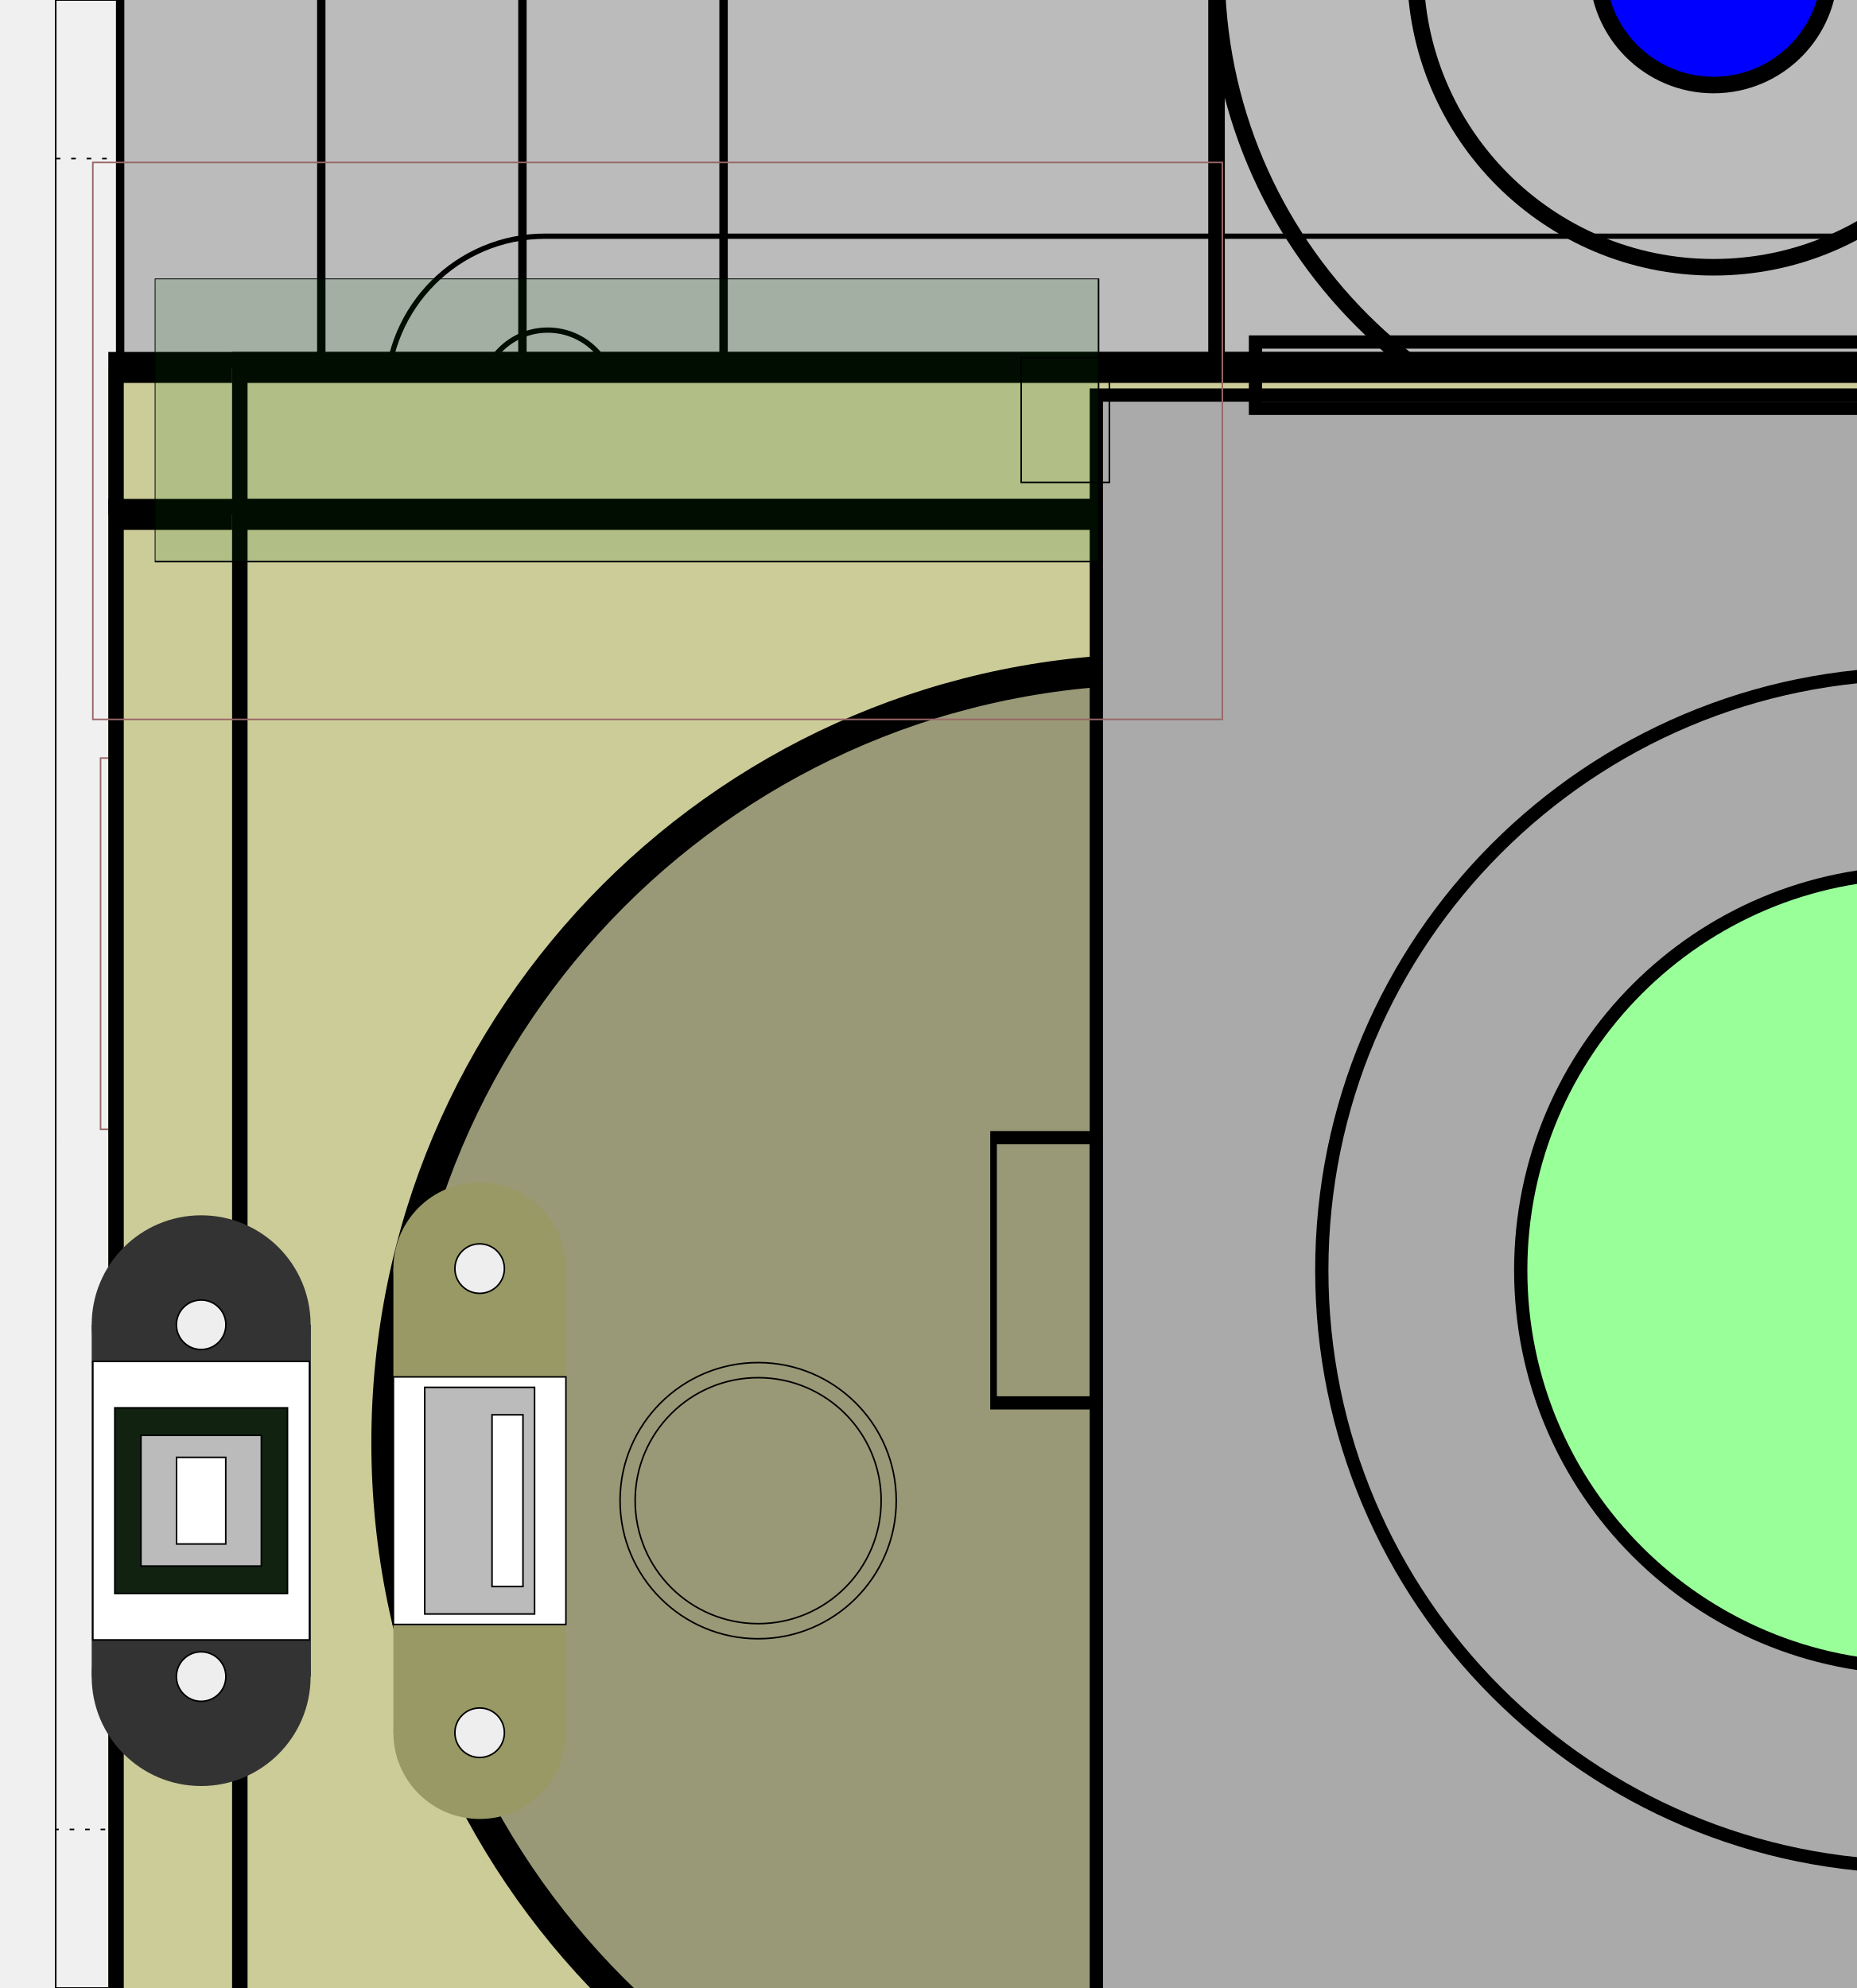
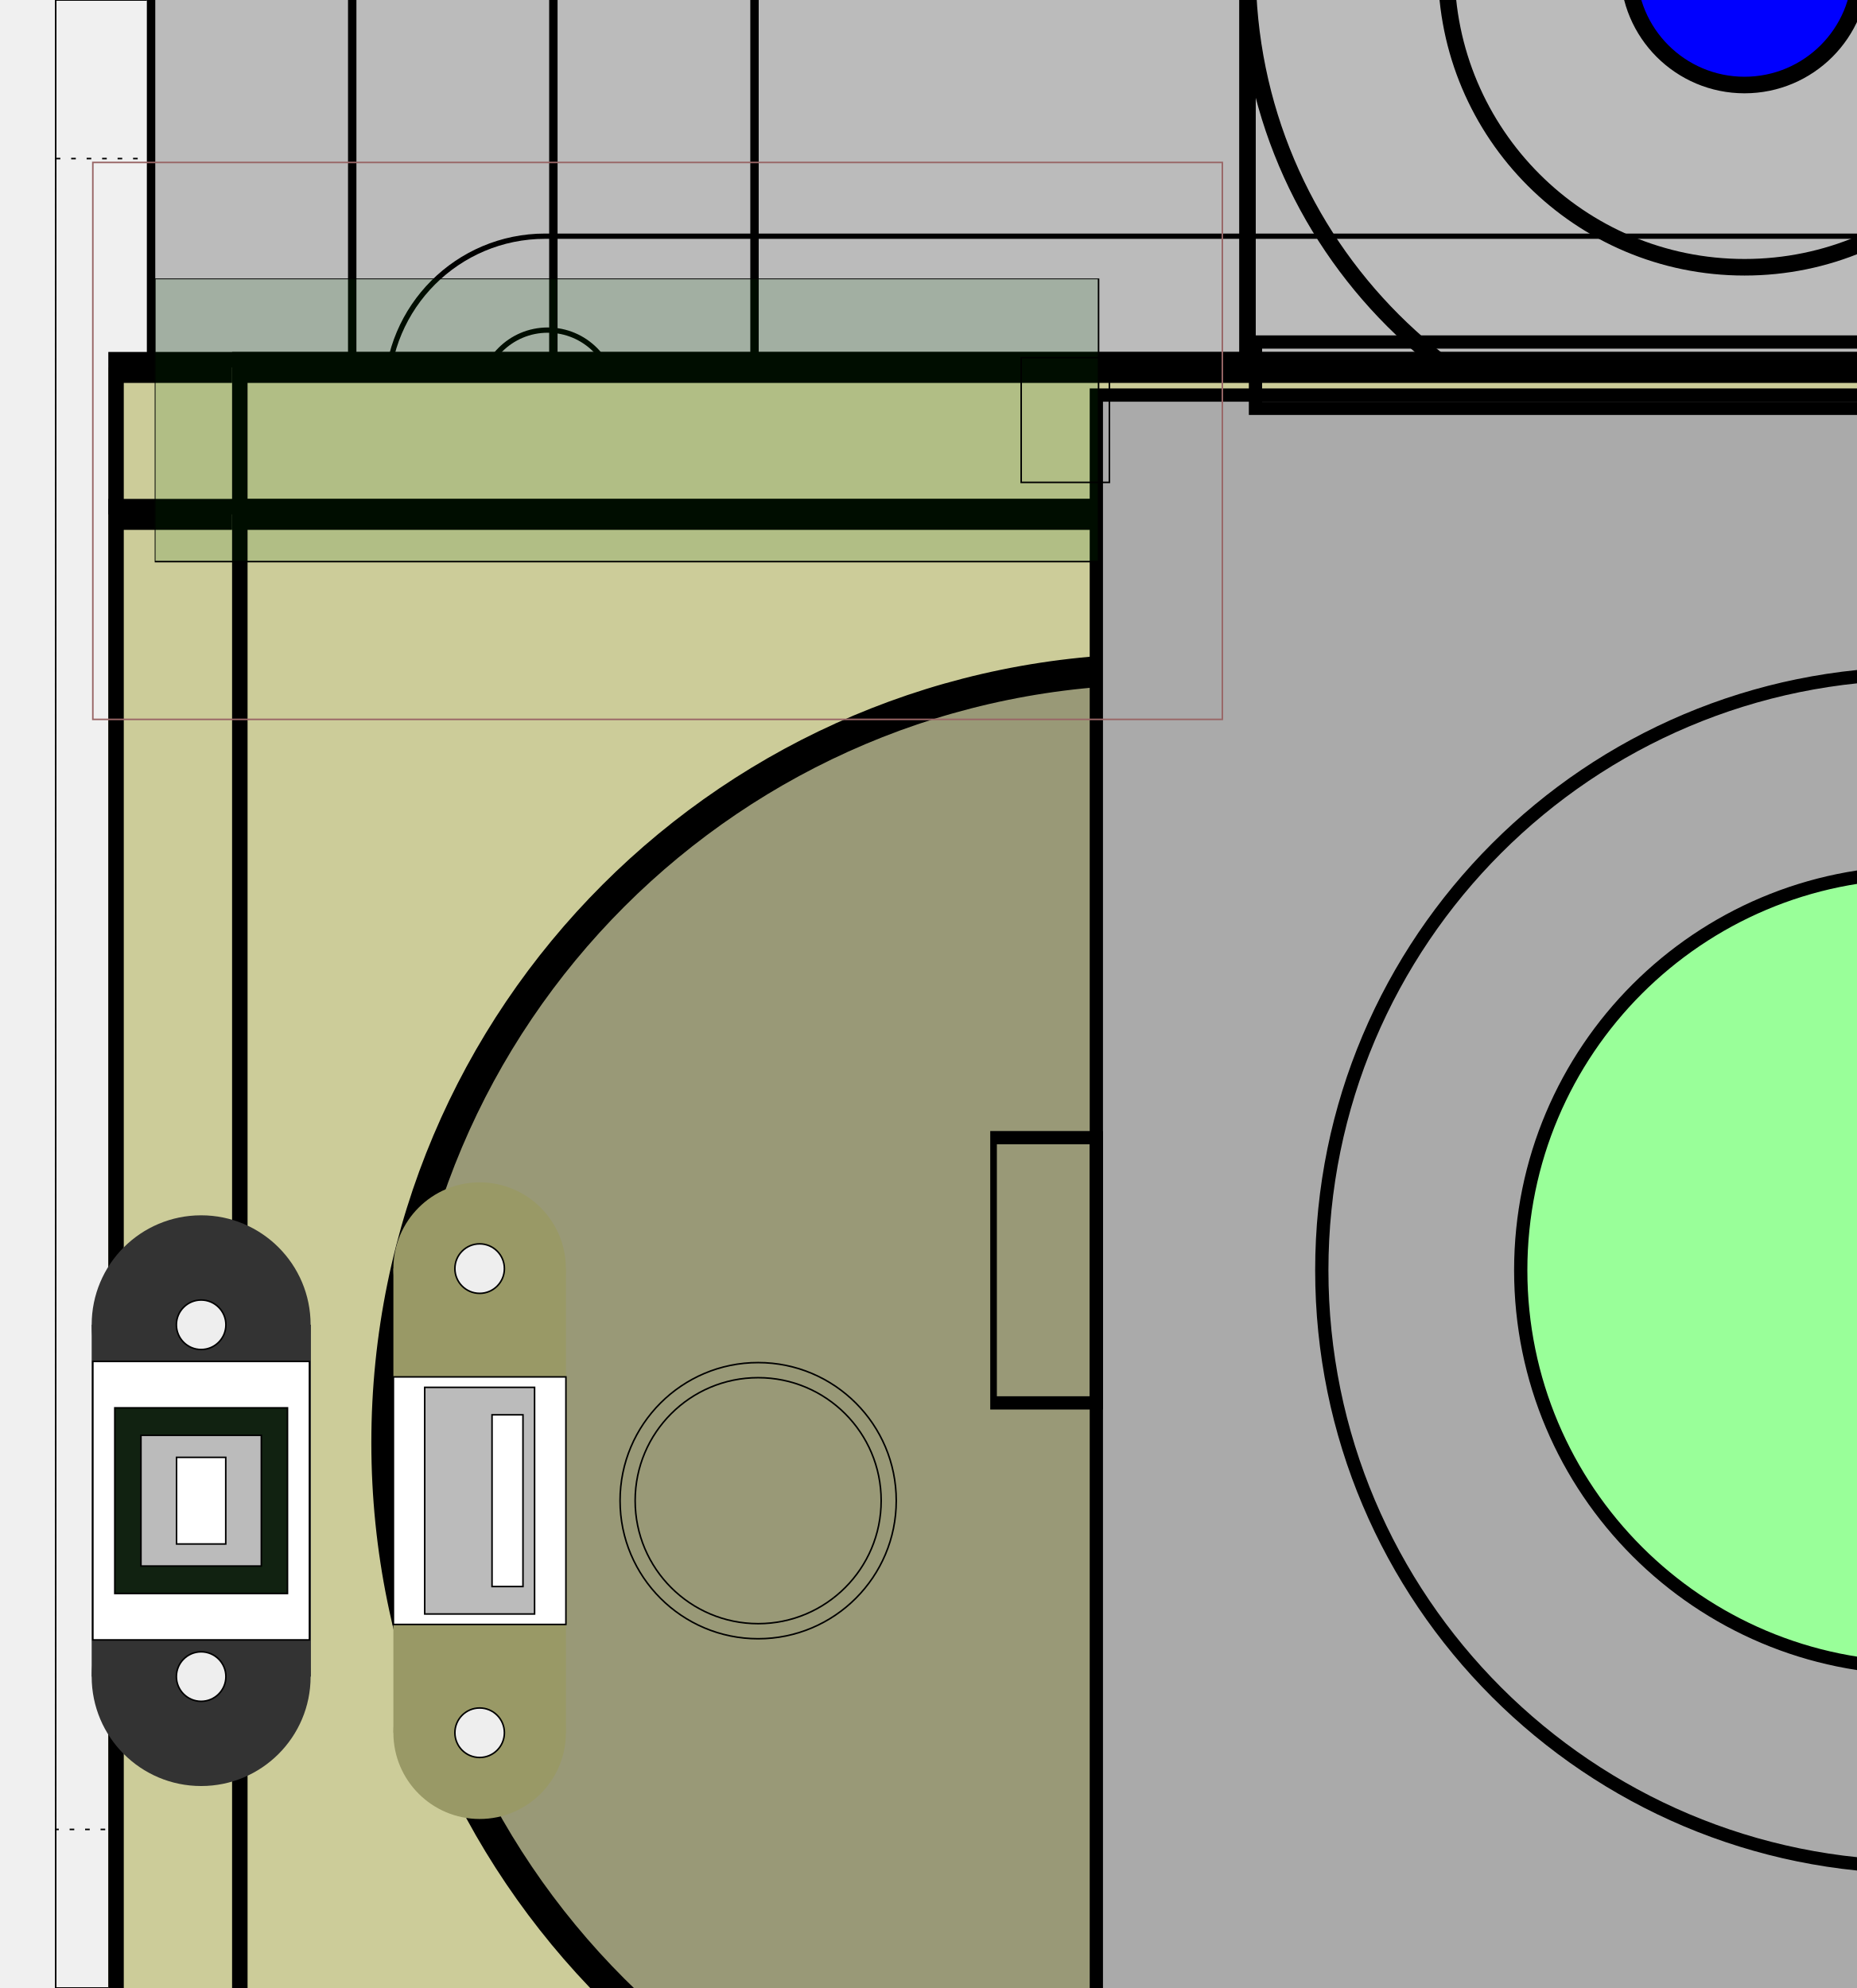
<svg xmlns="http://www.w3.org/2000/svg" viewBox="-75 0 120 128.5" overflow="visible">
  <style>
        rect, circle {
            fill: none;
            stroke: black;
            stroke-width: 0.1;
        }
        g.hide rect {
            visibility: hidden;
        }
        g.hide rect.keep {
            visibility: visible;
        }
    </style>
  <g class="xhide">
    <defs>
      <symbol id="Thoniconn-vertical" width="9" height="12" viewBox="-4.5 -6 9 12">
        <rect x="-4.5" y="-6" width="9" height="10.5" style="fill: #BBB" />
        <rect x="-4" y="-3" width="8" height="6" />
        <rect x="-0.4" y="4.5" width="0.8" height="1.5" />
        <circle r="3" />
        <circle r="1.8" />
        <circle r="0.7" style="fill:blue" />
      </symbol>
      <symbol id="Thoniconn-vertical-ud" width="9" height="12" viewBox="-4.5 -6 9 12">
        <rect x="-4.5" y="-4.5" width="9" height="10.5" style="fill: #BBB" />
        <rect x="-4" y="-3" width="8" height="6" />
        <rect x="-0.4" y="-6.0" width="0.8" height="1.5" />
        <circle r="3" />
        <circle r="1.8" />
      </symbol>
      <symbol id="Thoniconn-horizontal" height="9" width="12" viewBox="-6 -4.5 12 9">
        <rect y="-4.5" x="-6" height="9" width="10.5" style="fill: #BBB" />
        <rect y="-4" x="-3" height="8" width="6" />
        <rect y="-0.4" x="4.5" height="0.8" width="1.5" />
        <circle r="3" />
        <circle r="1.8" />
      </symbol>
      <symbol id="RGBled" height="7.8" width="7.8" viewBox="-3.9 -3.9 7.8 7.8">
        <rect x="-3.9" y="-3.9" width="7.8" height="7.8" style="fill: #DCC" />
        <circle r="2.7" style="fill:#CE6" />
      </symbol>
      <symbol id="SongHuei" height="12.5" width="10.6" viewBox="-5.3 -5.5 10.6 12.5">
        <rect x="-4.85" y="-5.5" height="12.5" width="9.7" style="fill: #BBB" />
        <rect x="-5.3" y="-1.1" height="2.2" width="0.55" />
        <rect x="4.75" y="-1.1" height="2.2" width="0.55" />
        <circle r="3.2" />
        <circle r="3.0" />
        <circle r="0.7" style="fill:yellow" />
      </symbol>
      <symbol id="oled091" height="21.844" width="33.02" viewBox="0 0 21.844 33.02">
        <rect x="0" y="0" height="21.844" width="33.02" />
        <circle cx="2.54" cy="2.54" r="1.27" />
        <circle cx="30.48" cy="2.54" r="1.27" />
        <circle cx="2.54" cy="19.304" r="1.27" />
        <circle cx="30.48" cy="19.304" r="1.27" />
        <rect x="2.54" y="5.207" width="29.972" height="11.43" style="fill:#444" />
      </symbol>
      <symbol id="oled13" height="35.18" width="35.19" viewBox="0 0 35.19 35.18">
        <rect x="0" y="0" height="35.18" width="35.19" rx="3" />
        <circle cx="3.05" cy="3.05" r="1.27" />
        <circle cx="32.14" cy="3.05" r="1.27" />
        <circle cx="3.05" cy="32.512" r="1.27" />
        <circle cx="32.14" cy="32.512" r="1.27" />
        <rect x="0" y="6.32" width="35.19" height="19" style="fill:#444" />
      </symbol>
      <symbol id="CKtact" height="12" width="12" viewBox="-6 -6 12 12">
        <circle r="6" style="fill:#CC9" />
        <circle r="4.5" />
      </symbol>
      <symbol id="SMDtact" height="6" width="6" viewBox="-3 -3 6 6">
        <rect x="-3" y="-3" width="6" height="6" style="fill:#CC9" />
        <circle r="2.5" style="fill:#997" />
      </symbol>
      <symbol id="Deltron" height="17.9" width="17.9" viewBox="-8.93 -8.93 17.9 17.9">
        <circle r="7.95" />
        <circle r="8.925" />
      </symbol>
      <symbol id="SparkfunRGBencoder" width="14" height="14.5" viewBox="-7 -7 14 14.5">
        <rect x="-6.2" y="-6.6" width="12.4" height="13.2" style="fill:#AAA" />
        <rect x="-7" y="-1" width="0.8" height="2" />
        <rect x="6.2" y="-1" width="0.8" height="2" />
        <rect x="-5" y="-7" width="10" height="0.5" />
        <rect x="-3.5" y="6.5" width="7" height="1" />
        <circle r="4.5" />
        <circle r="3" style="fill:#9F9" />
      </symbol>
      <symbol id="Teensy4.1vertical" width="18.3" height="61.7" viewbox="0 0 18.3 61.7">
        <rect x="0" y="0.7" width="18.3" height="61" style="fill:#0602" />
        <rect x="5.12" y="0" width="8.06" height="5.7" />
      </symbol>
      <symbol id="Teensy4.1horizontal" width="61.7" height="18.3" viewbox="0 0 61.7 18.3">
        <rect x="0" y="0" width="61" height="18.3" style="fill:#0602" />
        <rect x="56" y="5.12" width="5.7 " height="8.06" />
      </symbol>
    </defs>
    <rect class="keep" x="-71.4" y="0" width="121.6" height="128.5" />
    <circle r="1.6" cx="-58.78" cy="3" />
    <circle r="1.6" cx="-58.78" cy="125.5" />
    <circle r="1.6" cx="43.36" cy="3" />
    <circle r="1.6" cx="43.36" cy="125.5" />
    <rect class="keep" x="-71.4" y="10.25" width="121.6" height="108" stroke-dasharray="0.3 0.7" stroke="#666" />
    <g id="pcb-area" transform="translate(0, 10.25)">
      <g transform="translate(8, -76)">
        <use href="#RGBled" x="5" y="76" />
        <use href="#RGBled" x="26" y="76" />
        <rect x="2.22" y="84.2" width="35.56" height="2.54" style="fill:#55A" />
        <use href="#Thoniconn-vertical" x="0" y="87.2" />
        <use href="#Thoniconn-vertical" x="10" y="87.2" />
        <use href="#Thoniconn-vertical" x="31" y="87.2" />
        <use href="#Thoniconn-vertical" x="21" y="87.2" />
        <use href="#Thoniconn-vertical-ud" x="5" y="99.3" />
        <use href="#Thoniconn-vertical-ud" x="26" y="99.3" />
        <rect x="0" y="83" width="40" height="28.4" style="stroke: #668" />
        <rect x="0" y="76" width="40" height="35.6" style="stroke: #966" />
      </g>
      <g transform="translate(8, -48.4)">
        <use href="#Thoniconn-vertical" x="0" y="88" />
        <use href="#Thoniconn-vertical" x="10" y="88" />
        <use href="#Thoniconn-vertical" x="21" y="88" />
        <use href="#Thoniconn-vertical" x="31" y="88" />
        <rect x="12.38" y="100.2" width="15.24" height="2.54" style="fill:#555" />
        <rect x="5.15" y="100.2" width="29.7" height="2.54" style="stroke: #696" />
        <rect x="12.38" y="85" width="15.24" height="2.54" style="fill:#555" />
        <rect x="5.15" y="85" width="29.7" height="2.54" style="stroke: #696" />
        <rect x="0" y="84.5" width="40" height="18.7" style="stroke: #966" />
      </g>
-       <g transform="translate(8,-16.5)">
+       <g transform="translate(8,-17)">
        <use href="#Thoniconn-vertical" x="5" y="73" />
        <use href="#Thoniconn-vertical" x="26" y="73" />
        <use href="#Thoniconn-vertical" x="5" y="86" />
        <use href="#Thoniconn-vertical" x="26" y="86" />
        <use href="#Thoniconn-vertical" x="5" y="99" />
        <use href="#Thoniconn-vertical" x="26" y="99" />
        <use href="#Thoniconn-vertical" x="5" y="112" />
        <use href="#Thoniconn-vertical" x="26" y="112" />
        <rect x="10" y="73" width="20" height="50" style="stroke: #686" />
-         <rect x="-16.5" y="72" width="52" height="52.8" style="stroke: #966" />
+         <rect x="-16.5" y="73" width="52" height="51.8" style="stroke: #966" />
        <g transform="translate(-1.5,0.5)">
          <use href="#SongHuei" x="-14" y="112" />
          <use href="#SongHuei" x="-14" y="99" />
          <use href="#SongHuei" x="-14" y="86" />
          <use href="#SongHuei" x="-14" y="73" />
        </g>
        <g transform="translate(5.5, 6)" style="fill:none; stroke:red; stroke-width:0.5; stroke-opacity: 0.2">
          <line x1="-15" y1="73" x2="32" y2="73" />
          <line x1="-15" y1="86" x2="32" y2="86" />
          <line x1="-15" y1="99" x2="32" y2="99" />
          <line x1="-15" y1="112" x2="32" y2="112" />
+           <g style="stroke: green">
+             <line x1="-15.5" y1="73" x2="-15.5" y2="33" />
+           </g>
        </g>
      </g>
      <rect x="27.4" y="0" width="1.2" height="108" style="fill:#777;fill-opacity:0.2;stroke:none" />
    </g>
-     <g transform="rotate(-90 20 90) translate(29 -70.5)">
+     <g transform="rotate(-90 20 90) translate(29 -68.5)">
      <use href="#Thoniconn-vertical" x="8" y="73" />
      <use href="#Thoniconn-vertical" x="23" y="73" />
      <use href="#Thoniconn-vertical" x="8" y="86" />
      <use href="#Thoniconn-vertical" x="23" y="86" />
      <use href="#Thoniconn-vertical" x="8" y="99" />
      <use href="#Thoniconn-vertical" x="23" y="99" />
      <use href="#Thoniconn-vertical" x="8" y="112" />
      <use href="#Thoniconn-vertical" x="23" y="112" />
      <rect x="10" y="73" width="20" height="50" style="stroke: #686" />
      <rect x="8" y="72" width="24" height="52.4" style="stroke: #966" />
    </g>
    <g transform="translate(2, 0)">
      <use href="#oled13" x="-52" y="11" />
      <use href="#SMDtact" x="-70" y="19.5" />
      <use href="#SMDtact" x="-62" y="19.5" />
      <use href="#SMDtact" x="-70" y="29" />
      <use href="#SMDtact" x="-62" y="29" />
      <use href="#SparkfunRGBencoder" x="-13" y="20" />
      <rect x="-71" y="10.5" width="73" height="36" style="stroke: #966" />
    </g>
    <use href="#Teensy4.1horizontal" x="-65" y="18" />
    <g transform="translate(-26 97)">
      <circle r="7.95" />
      <circle r="8.925" />
    </g>
    <g transform="translate(-62 97)">
      <circle cy="-11.37" r="7.075" style="stroke:none; fill: #333" />
      <circle cy="11.37" r="7.075" style="stroke:none; fill: #333" />
      <rect y="-11.37" x="-7.075" height="22.74" width="14.17" style="stroke:none; fill: #333" />
      <circle cy="-11.37" r="1.6" style="fill: #EEE" />
      <circle cy="11.37" r="1.6" style="fill: #EEE" />
      <rect y="-9" x="-7" height="18" width="14" style="fill:white" />
      <rect y="-6" x="-5.58" height="12" width="11.16" style="fill:#121" />
      <rect y="-4.225" x="-3.89" height="8.45" width="7.78" style="fill:#BBB" />
      <rect y="-2.8" x="-1.59" height="5.6" width="3.18" style="fill:white" />
    </g>
    <g transform="translate(-44 97)">
      <circle cy="-15" r="5.575" style="stroke:none; fill: #996" />
      <circle cy="15" r="5.575" style="stroke:none; fill: #996" />
      <rect y="-15" x="-5.575" height="30" width="11.15" style="stroke:none; fill: #996" />
      <circle cy="-15" r="1.6" style="fill: #EEE" />
      <circle cy="15" r="1.6" style="fill: #EEE" />
      <rect y="-8" x="-5.575" height="16" width="11.15" style="fill:white" />
      <rect y="-7.325" x="-3.55" height="14.65" width="7.1" style="fill:#BBB" />
      <rect y="-5.55" x="0.8" height="11.10" width="2" style="fill:white" />
    </g>
  </g>
</svg>
